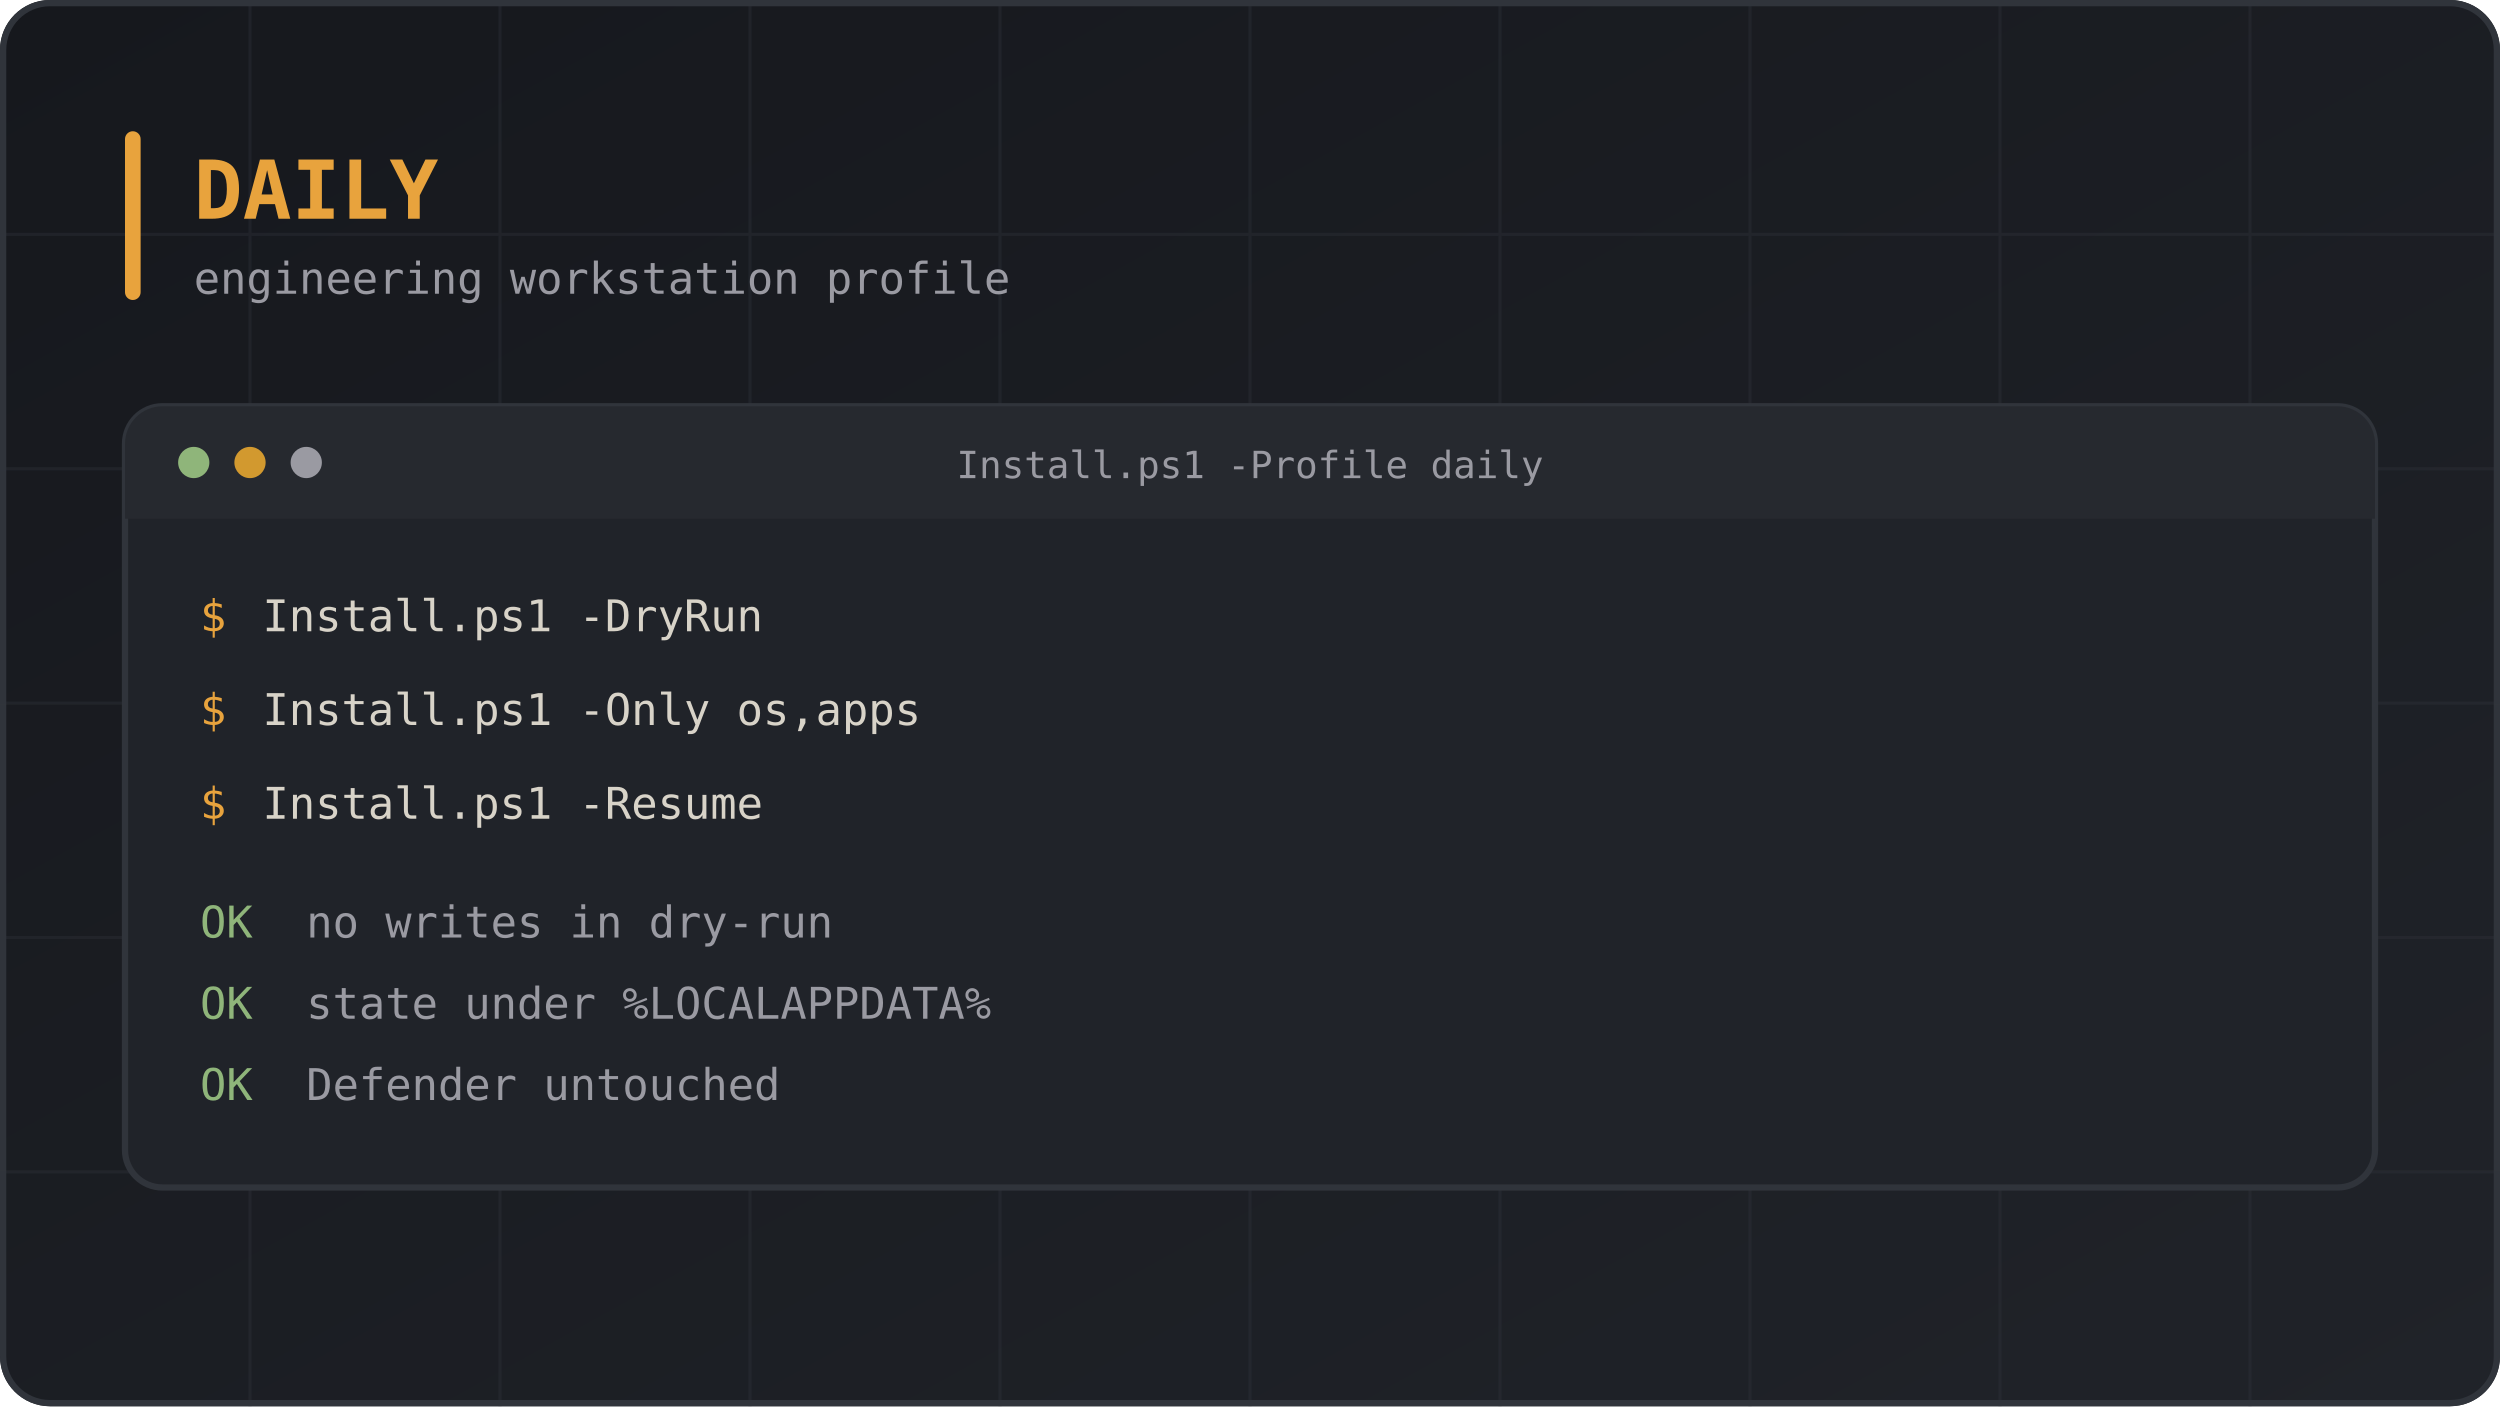
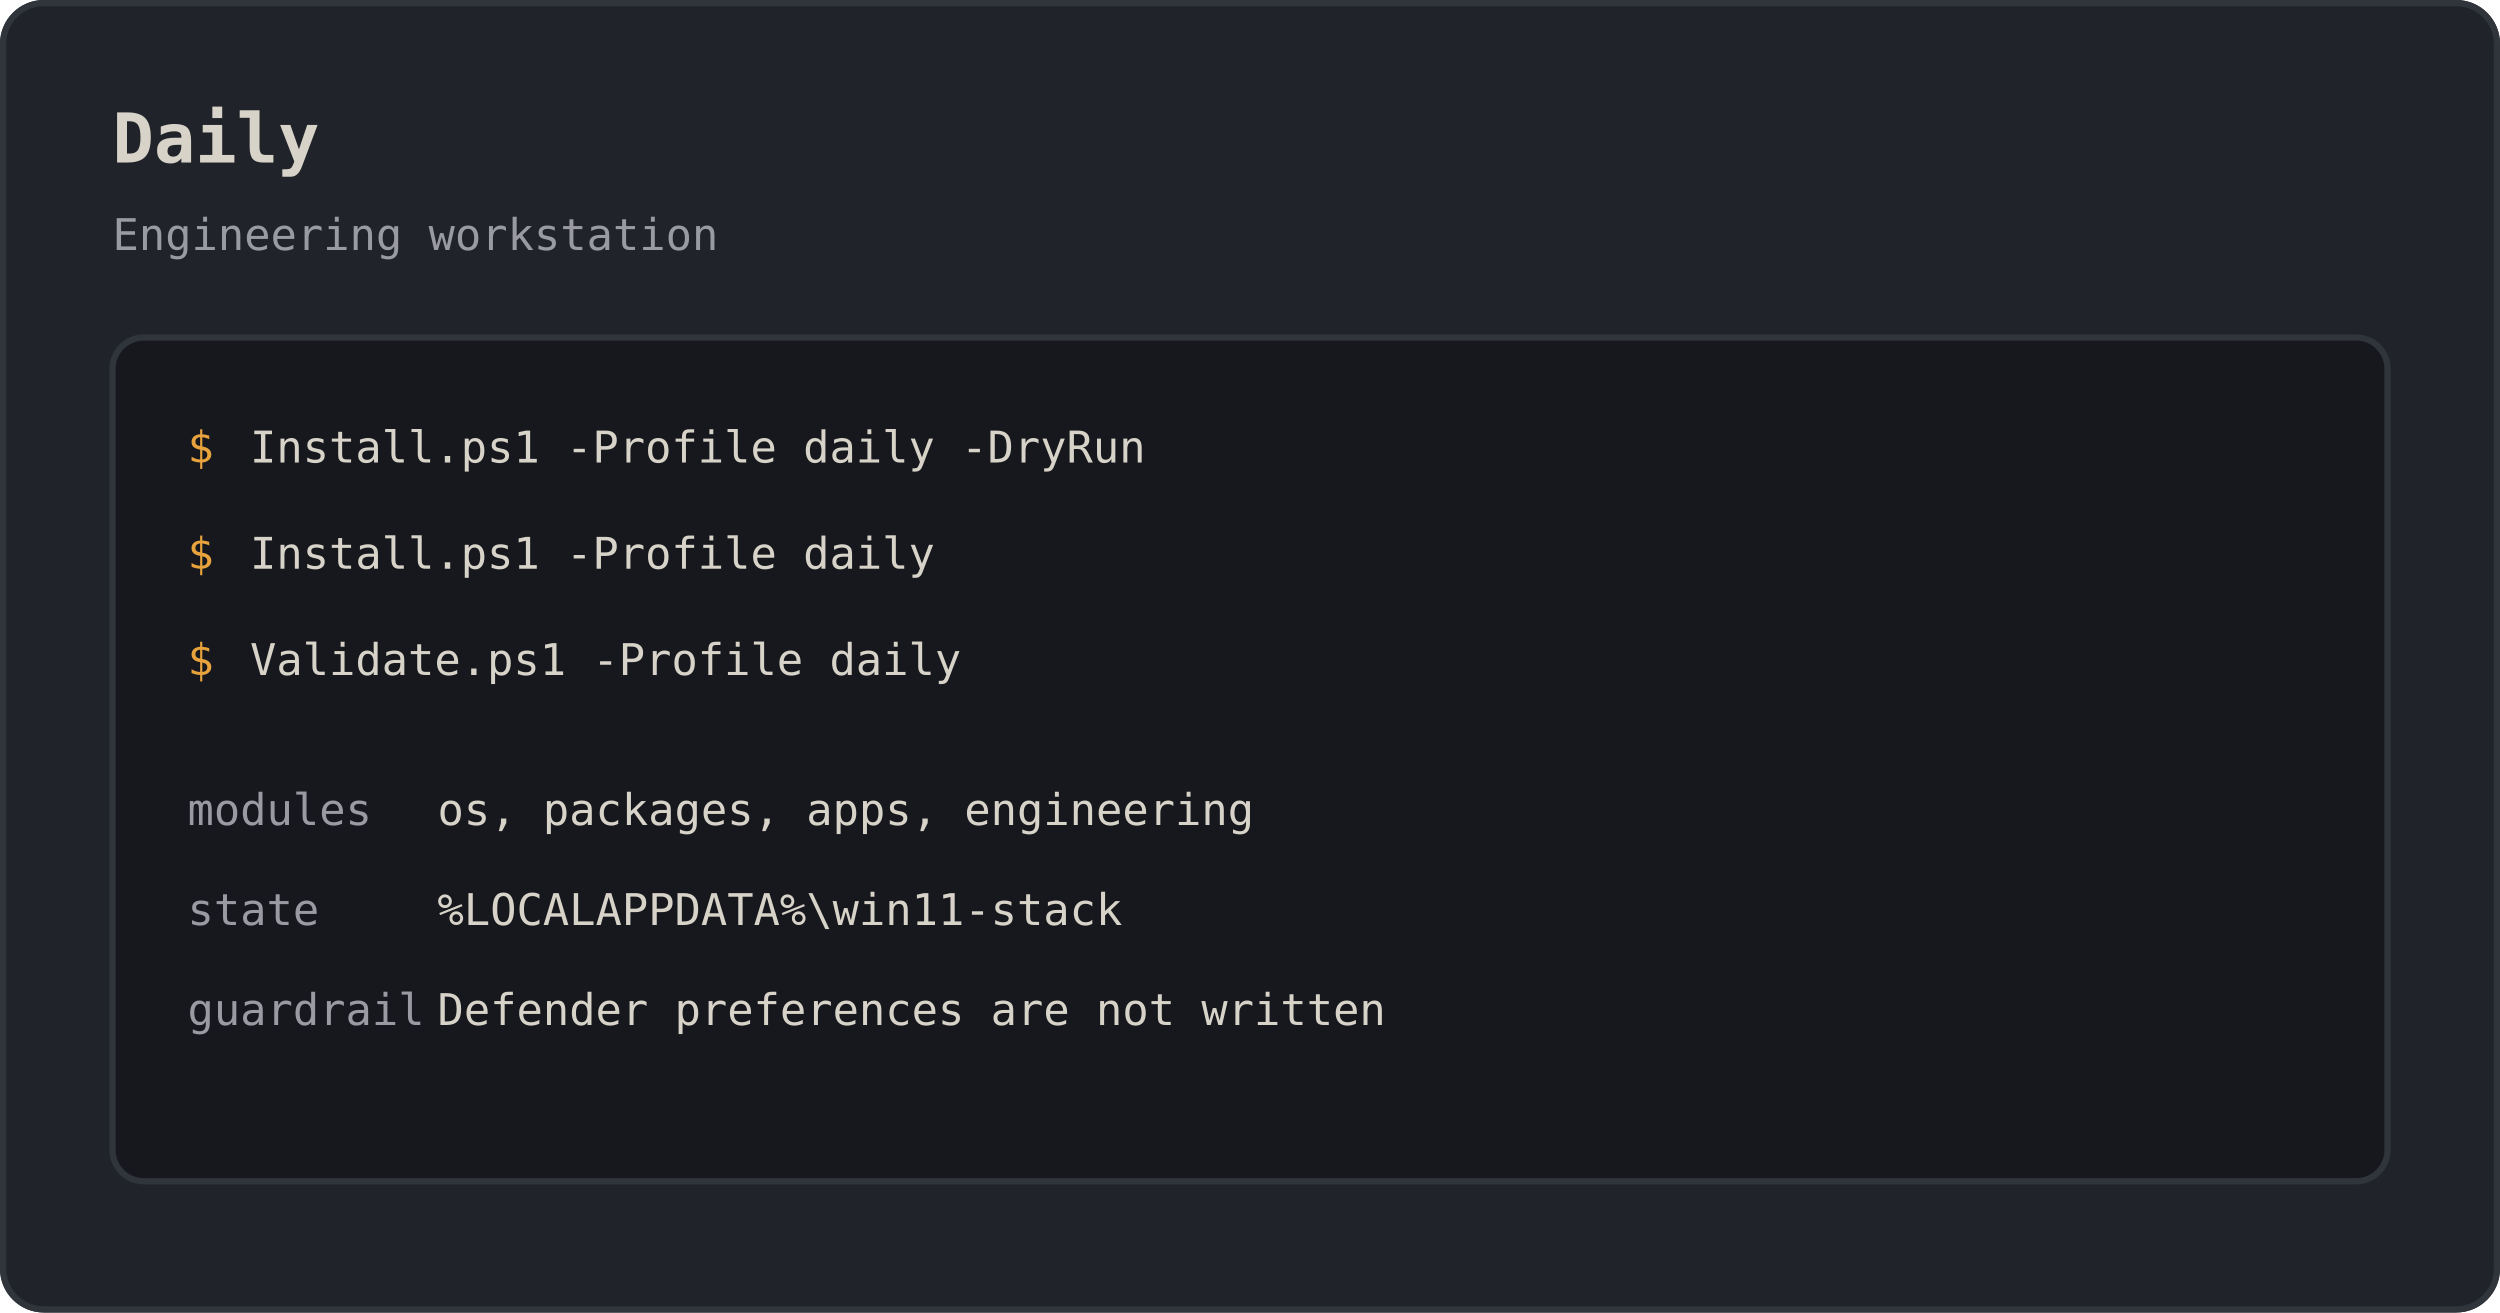
- <svg xmlns="http://www.w3.org/2000/svg" width="800" height="450" viewBox="0 0 800 450" role="img" aria-labelledby="title desc">
-   <defs>
-     <linearGradient id="daily-bg" x1="0" y1="0" x2="1" y2="1">
-       <stop offset="0%" stop-color="#16181D" />
-       <stop offset="100%" stop-color="#202329" />
-     </linearGradient>
-   </defs>
-   <rect width="800" height="450" rx="16" fill="url(#daily-bg)" />
-   <rect x="1" y="1" width="798" height="448" rx="15" fill="none" stroke="#30343B" stroke-width="2" />
-   <g stroke="#30343B" stroke-width="1" opacity="0.35">
-     <path d="M0 75 H800 M0 150 H800 M0 225 H800 M0 300 H800 M0 375 H800" />
-     <path d="M80 0 V450 M160 0 V450 M240 0 V450 M320 0 V450 M400 0 V450 M480 0 V450 M560 0 V450 M640 0 V450 M720 0 V450" />
-   </g>
-   <rect x="40" y="42" width="5" height="54" rx="2.5" fill="#E8A33D" />
-   <text x="62" y="70" font-family="ui-monospace,SFMono-Regular,Menlo,Consolas,monospace" font-size="26" font-weight="700" fill="#E8A33D">DAILY</text>
-   <text x="62" y="94" font-family="ui-monospace,SFMono-Regular,Menlo,Consolas,monospace" font-size="14" fill="#9A9AA2">engineering workstation profile</text>
-   <g transform="translate(40,130)">
-     <rect width="720" height="250" rx="12" fill="#202329" stroke="#30343B" stroke-width="2" />
-     <path d="M0 12 A12 12 0 0 1 12 0 H708 A12 12 0 0 1 720 12 V36 H0 Z" fill="#26292F" />
-     <circle cx="22" cy="18" r="5" fill="#8FB57A" />
-     <circle cx="40" cy="18" r="5" fill="#D2992F" />
-     <circle cx="58" cy="18" r="5" fill="#9A9AA2" />
-     <text x="360" y="23" text-anchor="middle" font-family="ui-monospace,SFMono-Regular,Menlo,Consolas,monospace" font-size="12" fill="#9A9AA2">Install.ps1 -Profile daily</text>
-     <g font-family="ui-monospace,SFMono-Regular,Menlo,Consolas,monospace" font-size="14">
-       <text x="24" y="72" fill="#E8A33D">$</text>
-       <text x="44" y="72" fill="#D8D3C8">Install.ps1 -DryRun</text>
-       <text x="24" y="102" fill="#E8A33D">$</text>
-       <text x="44" y="102" fill="#D8D3C8">Install.ps1 -Only os,apps</text>
-       <text x="24" y="132" fill="#E8A33D">$</text>
-       <text x="44" y="132" fill="#D8D3C8">Install.ps1 -Resume</text>
-       <text x="24" y="170" fill="#8FB57A">OK</text>
-       <text x="58" y="170" fill="#9A9AA2">no writes in dry-run</text>
-       <text x="24" y="196" fill="#8FB57A">OK</text>
-       <text x="58" y="196" fill="#9A9AA2">state under %LOCALAPPDATA%</text>
-       <text x="24" y="222" fill="#8FB57A">OK</text>
-       <text x="58" y="222" fill="#9A9AA2">Defender untouched</text>
-     </g>
+ <svg xmlns="http://www.w3.org/2000/svg" width="800" height="420" viewBox="0 0 800 420" role="img" aria-labelledby="title desc">
+   <rect width="800" height="420" rx="14" fill="#202329" />
+   <rect x="1" y="1" width="798" height="418" rx="13" fill="none" stroke="#30343B" stroke-width="2" />
+   <text x="36" y="52" font-family="ui-monospace,SFMono-Regular,Menlo,Consolas,monospace" font-size="22" font-weight="700" fill="#D8D3C8">Daily</text>
+   <text x="36" y="80" font-family="ui-monospace,SFMono-Regular,Menlo,Consolas,monospace" font-size="14" fill="#9A9AA2">Engineering workstation</text>
+   <rect x="36" y="108" width="728" height="270" rx="10" fill="#16181D" stroke="#30343B" stroke-width="2" />
+   <g font-family="ui-monospace,SFMono-Regular,Menlo,Consolas,monospace" font-size="14">
+     <text x="60" y="148" fill="#E8A33D">$</text>
+     <text x="80" y="148" fill="#D8D3C8">Install.ps1 -Profile daily -DryRun</text>
+     <text x="60" y="182" fill="#E8A33D">$</text>
+     <text x="80" y="182" fill="#D8D3C8">Install.ps1 -Profile daily</text>
+     <text x="60" y="216" fill="#E8A33D">$</text>
+     <text x="80" y="216" fill="#D8D3C8">Validate.ps1 -Profile daily</text>
+     <text x="60" y="264" fill="#9A9AA2">modules</text>
+     <text x="140" y="264" fill="#D8D3C8">os, packages, apps, engineering</text>
+     <text x="60" y="296" fill="#9A9AA2">state</text>
+     <text x="140" y="296" fill="#D8D3C8">%LOCALAPPDATA%\win11-stack</text>
+     <text x="60" y="328" fill="#9A9AA2">guardrail</text>
+     <text x="140" y="328" fill="#D8D3C8">Defender preferences are not written</text>
  </g>
</svg>
